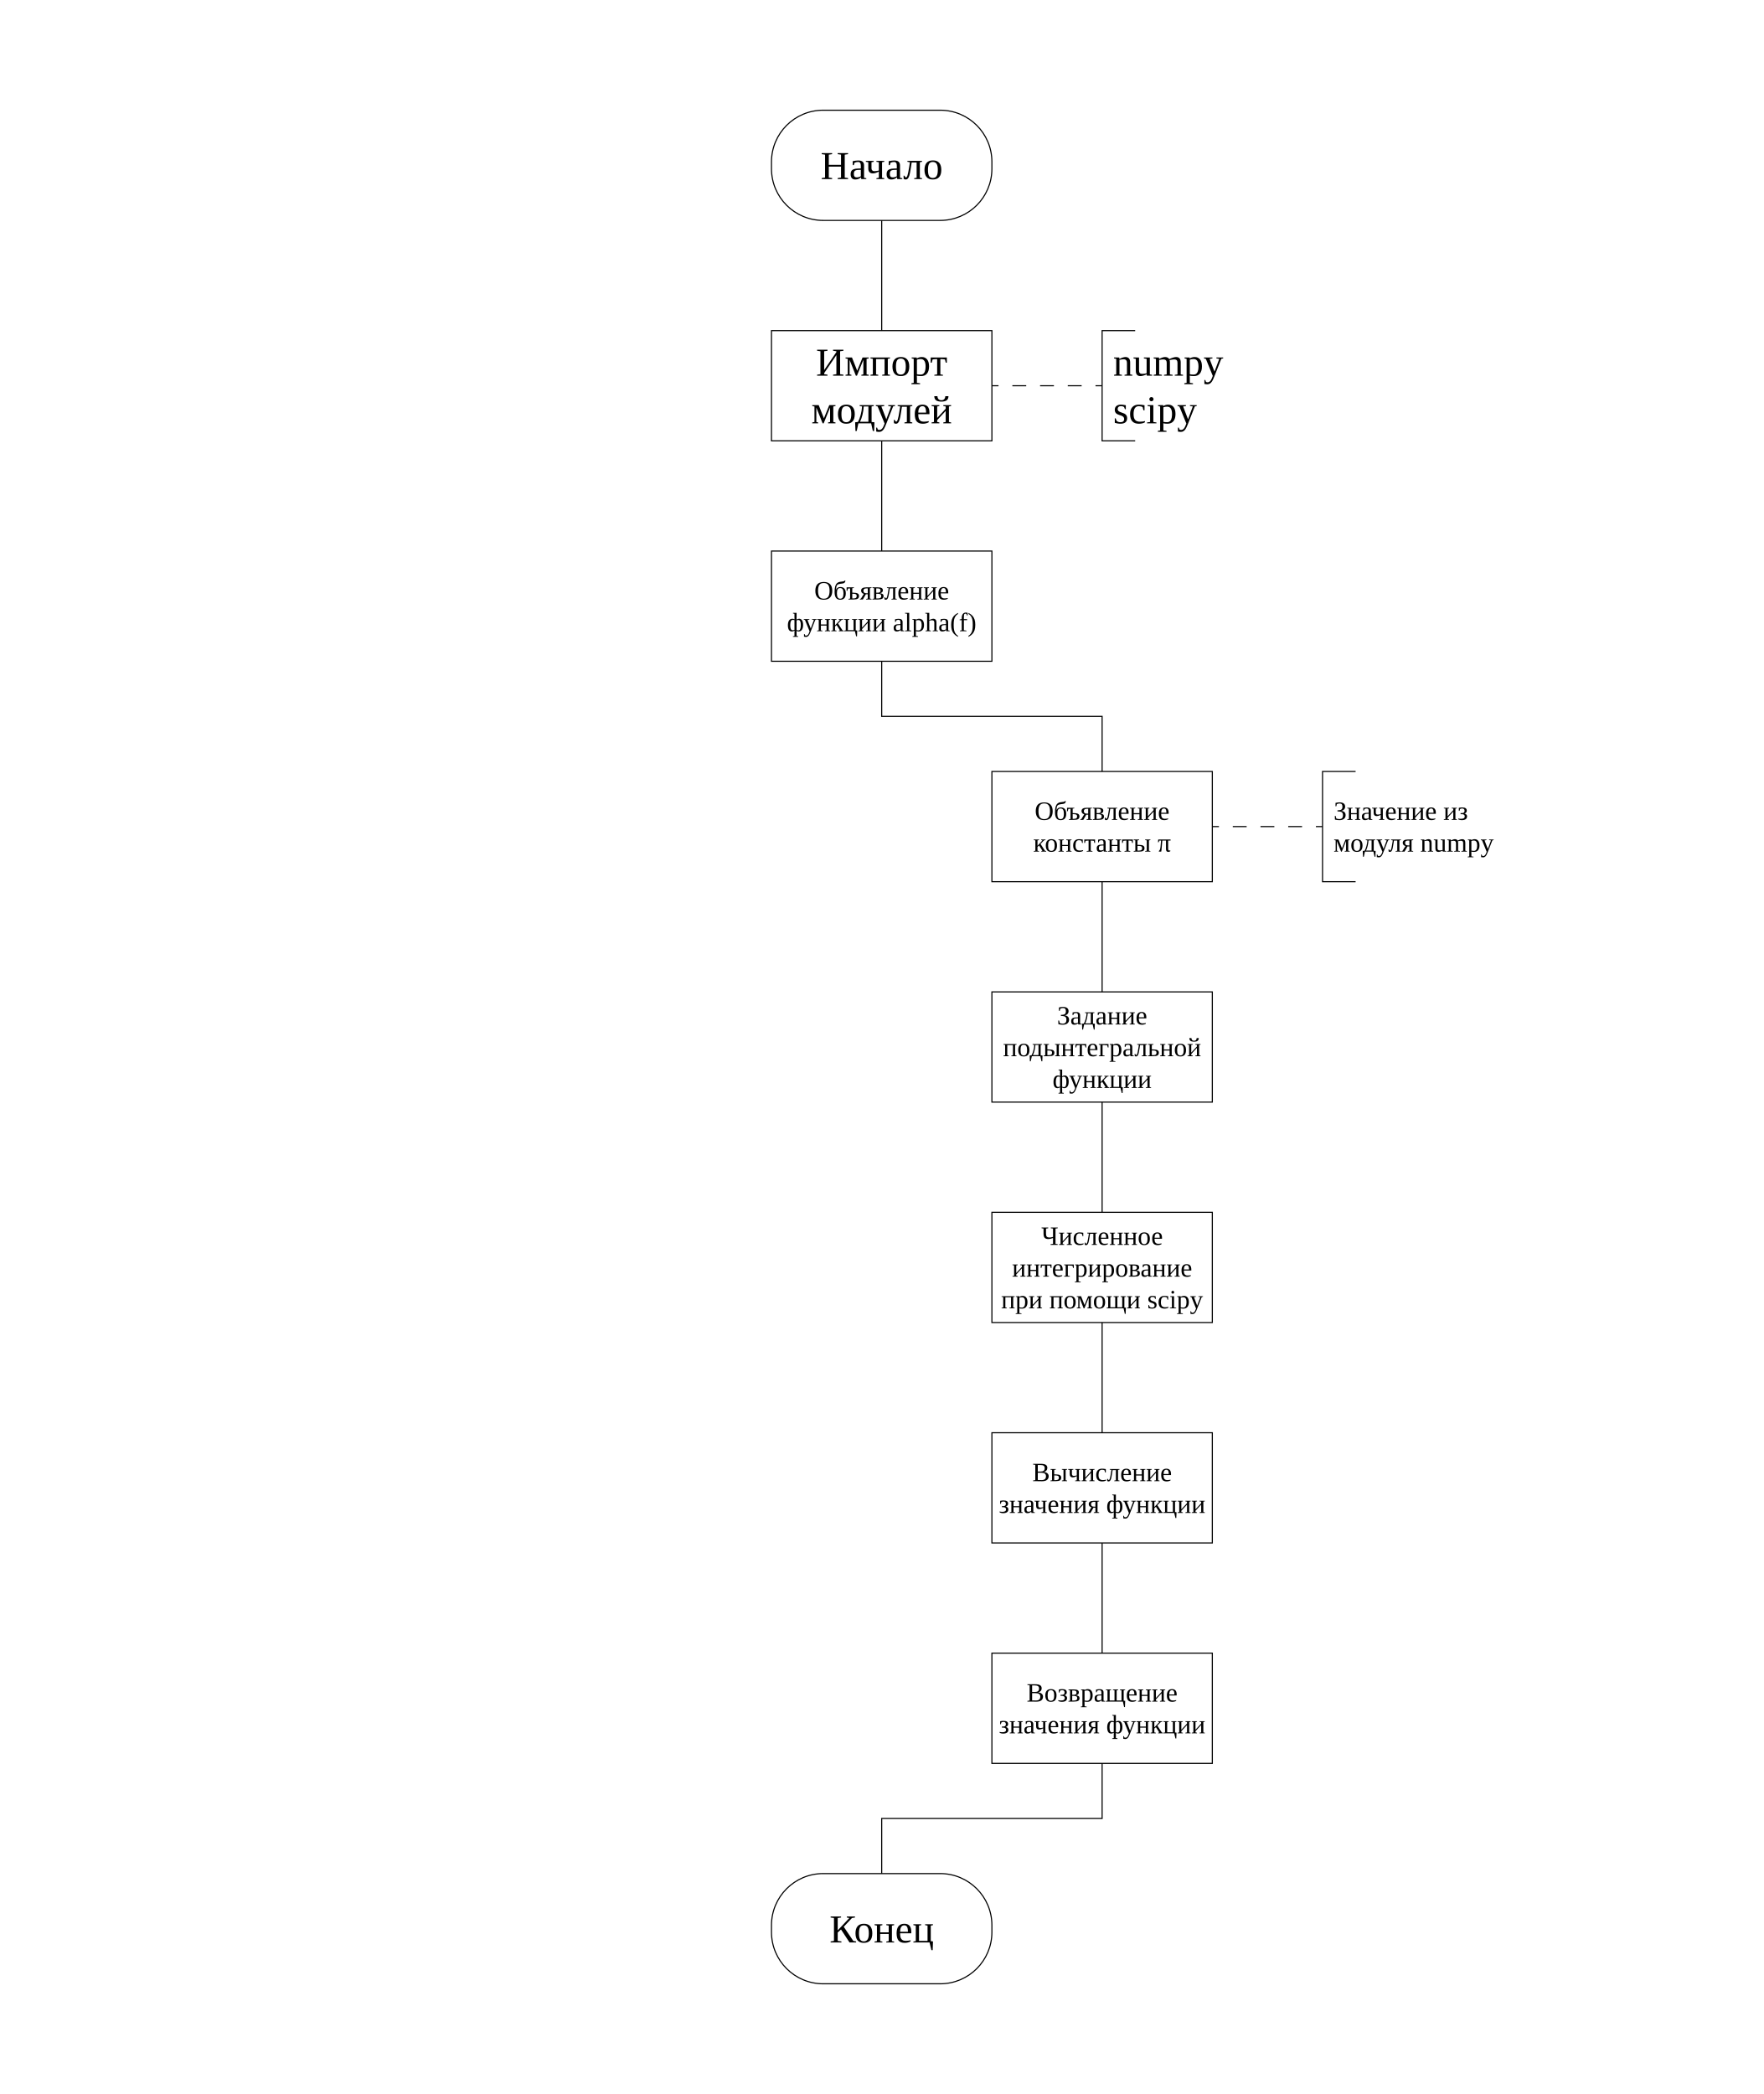
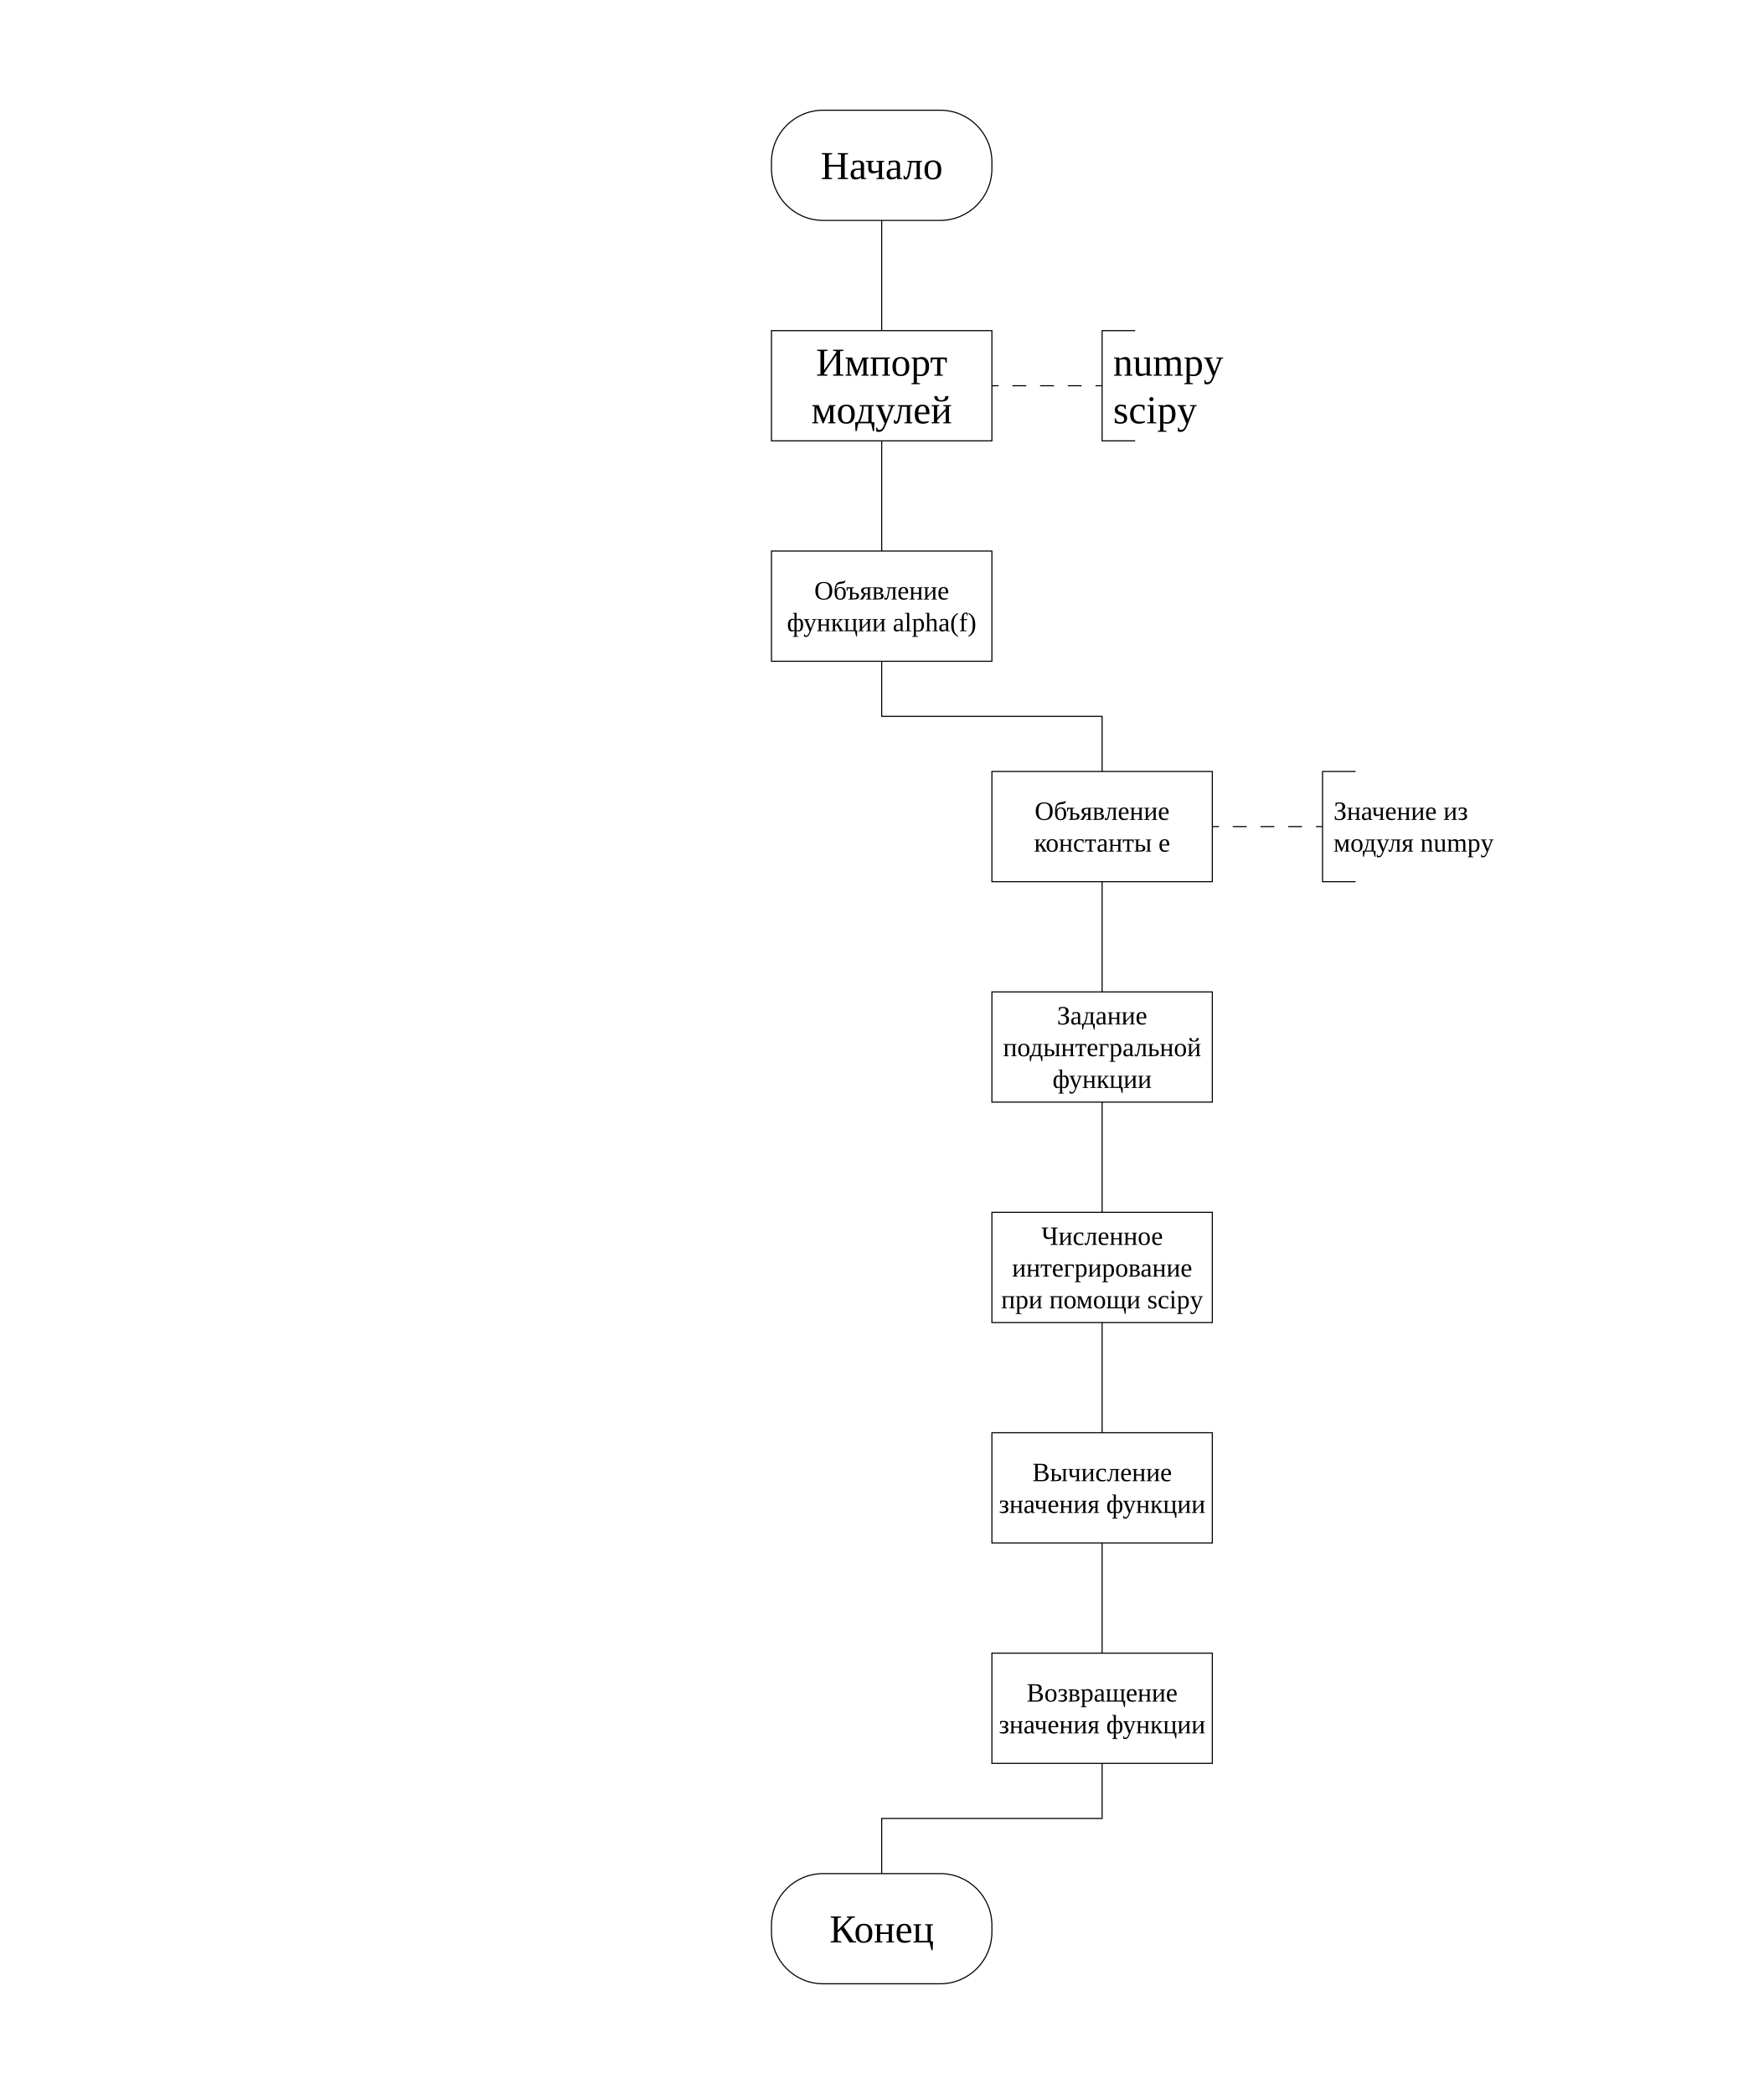
<svg xmlns="http://www.w3.org/2000/svg" id="_Слой_1" data-name="Слой 1" viewBox="0 0 1600 1900">
  <defs>
    <style>
      .cls-1 {
        letter-spacing: .01em;
      }

      .cls-2 {
        letter-spacing: 0em;
      }

      .cls-3 {
        font-size: 24px;
      }

      .cls-3, .cls-4 {
        font-family: TimesNewRomanPSMT, 'Times New Roman';
      }

      .cls-5, .cls-6 {
        fill: none;
        stroke: #000;
        stroke-miterlimit: 10;
      }

      .cls-7 {
        letter-spacing: -.02em;
      }

      .cls-8 {
        letter-spacing: -.02em;
      }

      .cls-9 {
        letter-spacing: -.05em;
      }

      .cls-10 {
        letter-spacing: -.01em;
      }

      .cls-11 {
        letter-spacing: -.04em;
      }

      .cls-12 {
        letter-spacing: -.04em;
      }

      .cls-13 {
        letter-spacing: -.05em;
      }

      .cls-14 {
        letter-spacing: -.03em;
      }

      .cls-4 {
        font-size: 36px;
      }

      .cls-6 {
        stroke-dasharray: 0 0 12.57 12.57;
      }
    </style>
  </defs>
  <g>
    <rect class="cls-5" x="700" y="100" width="200" height="100" rx="46.91" ry="46.91" />
    <text class="cls-4" transform="translate(744.55 162.51)">
      <tspan x="0" y="0">Н</tspan>
      <tspan class="cls-11" x="26" y="0">а</tspan>
      <tspan x="40.54" y="0">ч</tspan>
      <tspan class="cls-2" x="58.64" y="0">а</tspan>
      <tspan x="74.94" y="0">ло</tspan>
    </text>
  </g>
  <g>
    <rect class="cls-5" x="700" y="300" width="200" height="100" />
    <text class="cls-4" transform="translate(740.35 340.91)">
      <tspan x="0" y="0">Импо</tspan>
      <tspan class="cls-10" x="86.04" y="0">р</tspan>
      <tspan x="103.57" y="0">т </tspan>
      <tspan x="-4.19" y="43.2">м</tspan>
      <tspan class="cls-14" x="18.59" y="43.2">о</tspan>
      <tspan x="35.55" y="43.2">д</tspan>
      <tspan class="cls-12" x="53.87" y="43.2">у</tspan>
      <tspan x="70.29" y="43.2">лей</tspan>
    </text>
  </g>
  <g>
    <path class="cls-5" d="m1030,300h-30v100h30" />
    <text class="cls-4" transform="translate(1010 340.91)">
      <tspan x="0" y="0">numpy</tspan>
      <tspan x="0" y="43.2">scipy</tspan>
    </text>
  </g>
  <g>
    <line class="cls-5" x1="900" y1="350" x2="906" y2="350" />
    <line class="cls-6" x1="918.57" y1="350" x2="987.71" y2="350" />
    <line class="cls-5" x1="994" y1="350" x2="1000" y2="350" />
  </g>
  <line class="cls-5" x1="800" y1="200" x2="800" y2="300" />
  <g>
    <rect class="cls-5" x="700" y="500" width="200" height="100" />
    <text class="cls-3" transform="translate(738.81 543.94)">
      <tspan x="0" y="0">О</tspan>
      <tspan class="cls-8" x="17.33" y="0">б</tspan>
      <tspan x="28.95" y="0">ъя</tspan>
      <tspan class="cls-10" x="52.39" y="0">в</tspan>
      <tspan x="63.41" y="0">ление </tspan>
      <tspan class="cls-8" x="-24.78" y="28.8">ф</tspan>
      <tspan x="-9.83" y="28.8">ункции alpha(f)</tspan>
    </text>
  </g>
  <line class="cls-5" x1="800" y1="400" x2="800" y2="500" />
  <polyline class="cls-5" points="1000 700 1000 650 800 650 800 600" />
  <g>
    <rect class="cls-5" x="900" y="700" width="200" height="100" />
    <text class="cls-3" transform="translate(938.81 743.94)">
      <tspan x="0" y="0">О</tspan>
      <tspan class="cls-8" x="17.33" y="0">б</tspan>
      <tspan x="28.95" y="0">ъя</tspan>
      <tspan class="cls-10" x="52.39" y="0">в</tspan>
      <tspan x="63.41" y="0">ление </tspan>
-       <tspan class="cls-9" x="-1.28" y="28.8">к</tspan>
-       <tspan x="9.16" y="28.8">онс</tspan>
-       <tspan class="cls-1" x="44.65" y="28.8">т</tspan>
-       <tspan x="55.44" y="28.8">анты π</tspan>
+       <tspan class="cls-9" x="-.55" y="28.8">к</tspan>
+       <tspan x="9.89" y="28.8">онс</tspan>
+       <tspan class="cls-1" x="45.39" y="28.8">т</tspan>
+       <tspan x="56.17" y="28.8">анты e</tspan>
    </text>
  </g>
  <g>
    <path class="cls-5" d="m1230,700h-30v100h30" />
    <text class="cls-3" transform="translate(1210 743.94)">
      <tspan x="0" y="0">Значение из </tspan>
      <tspan x="0" y="28.8">модуля numpy</tspan>
    </text>
  </g>
  <g>
    <line class="cls-5" x1="1100" y1="750" x2="1106" y2="750" />
    <line class="cls-6" x1="1118.57" y1="750" x2="1187.71" y2="750" />
    <line class="cls-5" x1="1194" y1="750" x2="1200" y2="750" />
  </g>
  <g>
    <rect class="cls-5" x="900" y="900" width="200" height="100" />
    <text class="cls-3" transform="translate(959.06 929.54)">
      <tspan x="0" y="0">Задание </tspan>
      <tspan x="-48.96" y="28.8">п</tspan>
      <tspan class="cls-14" x="-36.11" y="28.8">о</tspan>
      <tspan x="-24.8" y="28.8">дынтегр</tspan>
      <tspan class="cls-2" x="59.36" y="28.8">а</tspan>
      <tspan x="70.22" y="28.8">льной </tspan>
      <tspan class="cls-8" x="-4.05" y="57.6">ф</tspan>
      <tspan x="10.9" y="57.6">ункции</tspan>
    </text>
  </g>
  <line class="cls-5" x1="1000" y1="800" x2="1000" y2="900" />
  <g>
    <rect class="cls-5" x="900" y="1100" width="200" height="100" />
    <text class="cls-3" transform="translate(944.82 1129.54)">
      <tspan x="0" y="0">Численн</tspan>
      <tspan class="cls-1" x="87.41" y="0">о</tspan>
      <tspan x="99.7" y="0">е </tspan>
      <tspan x="-26.58" y="28.8">интегриро</tspan>
      <tspan class="cls-10" x="78.93" y="28.8">в</tspan>
      <tspan x="89.95" y="28.8">ание </tspan>
      <tspan x="-36.45" y="57.6">при п</tspan>
      <tspan class="cls-7" x="20.09" y="57.6">о</tspan>
      <tspan x="31.63" y="57.6">мощи scipy</tspan>
    </text>
  </g>
  <line class="cls-5" x1="1000" y1="1000" x2="1000" y2="1100" />
  <g>
    <rect class="cls-5" x="900" y="1300" width="200" height="100" />
    <text class="cls-3" transform="translate(936.67 1343.94)">
      <tspan x="0" y="0">Вычисление </tspan>
      <tspan x="-30.39" y="28.8">зн</tspan>
      <tspan class="cls-11" x="-8.07" y="28.8">а</tspan>
      <tspan x="1.62" y="28.8">чения </tspan>
      <tspan class="cls-8" x="67.07" y="28.8">ф</tspan>
      <tspan x="82.03" y="28.8">ункции</tspan>
    </text>
  </g>
  <g>
    <rect class="cls-5" x="900" y="1500" width="200" height="100" />
    <text class="cls-3" transform="translate(931.53 1543.94)">
      <tspan x="0" y="0">Возвращение </tspan>
      <tspan x="-25.25" y="28.8">зн</tspan>
      <tspan class="cls-11" x="-2.93" y="28.8">а</tspan>
      <tspan x="6.76" y="28.8">чения </tspan>
      <tspan class="cls-8" x="72.21" y="28.8">ф</tspan>
      <tspan x="87.16" y="28.8">ункции</tspan>
    </text>
  </g>
  <line class="cls-5" x1="1000" y1="1200" x2="1000" y2="1300" />
  <line class="cls-5" x1="1000" y1="1400" x2="1000" y2="1500" />
  <polyline class="cls-5" points="800 1700 800 1650 1000 1650 1000 1600" />
  <g>
    <rect class="cls-5" x="700" y="1700" width="200" height="100" rx="46.91" ry="46.91" />
    <text class="cls-4" transform="translate(752.64 1762.51)">
      <tspan class="cls-13" x="0" y="0">К</tspan>
      <tspan x="22.22" y="0">онец</tspan>
    </text>
  </g>
</svg>
